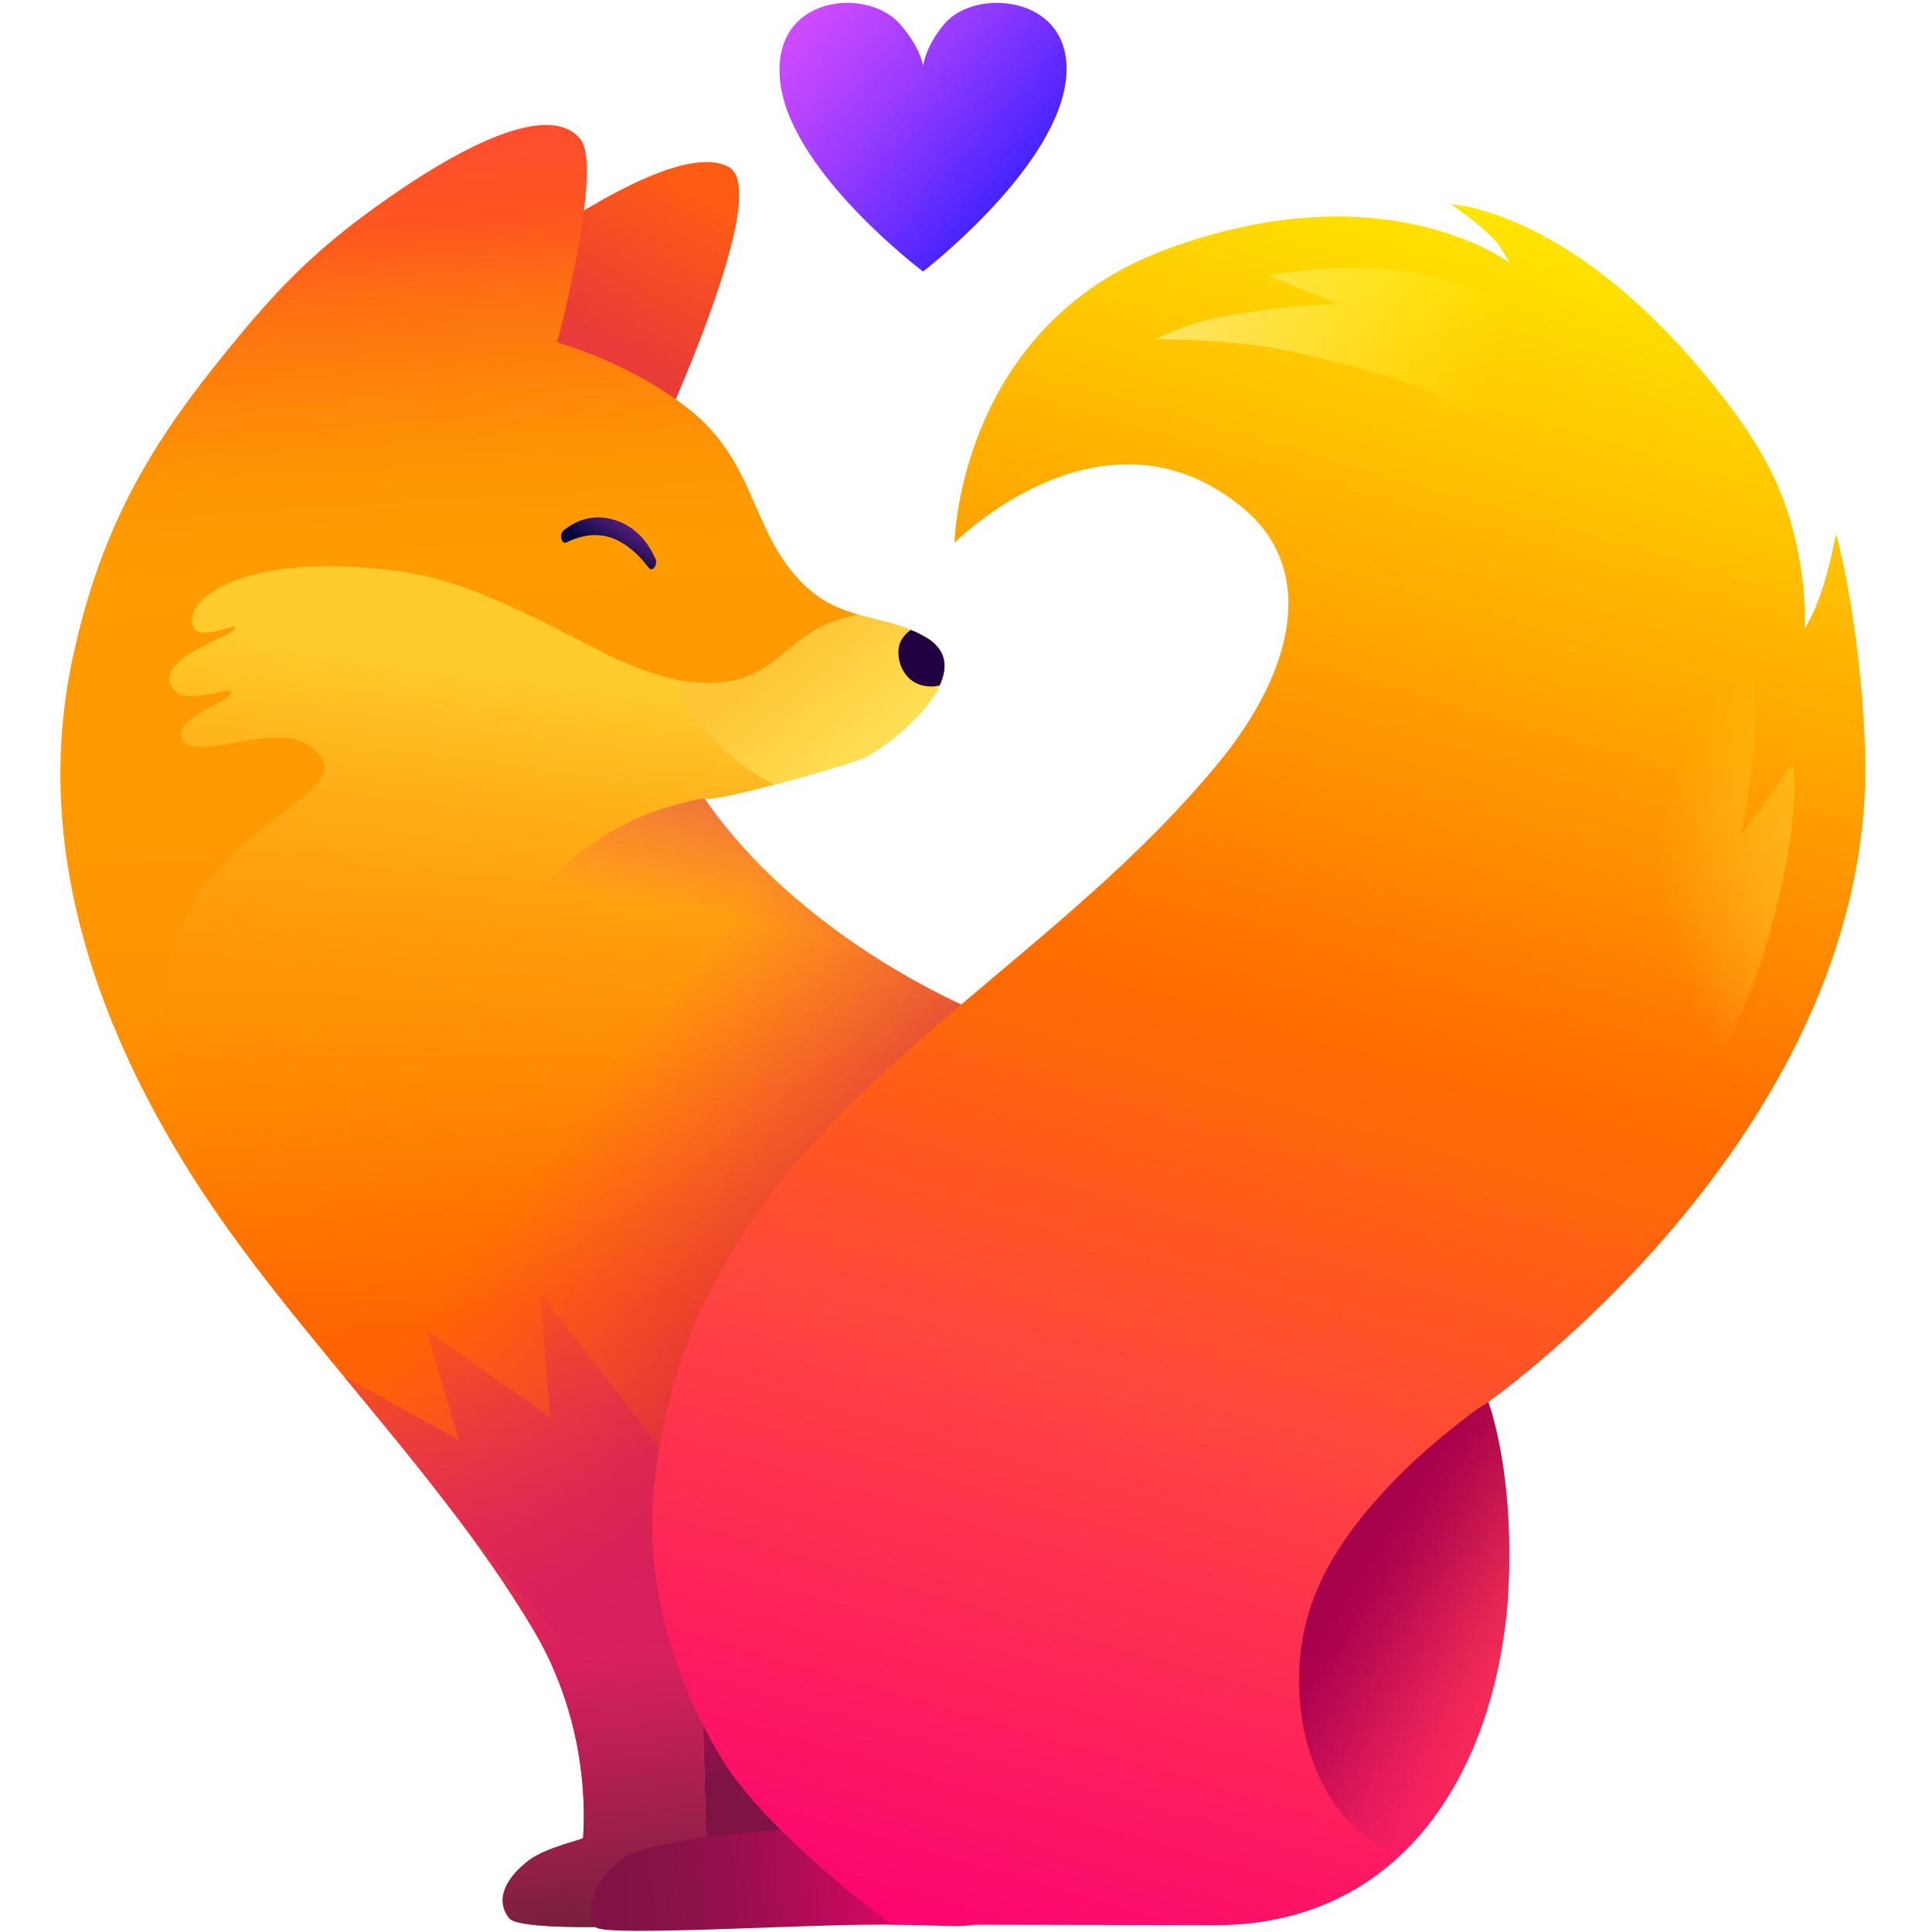
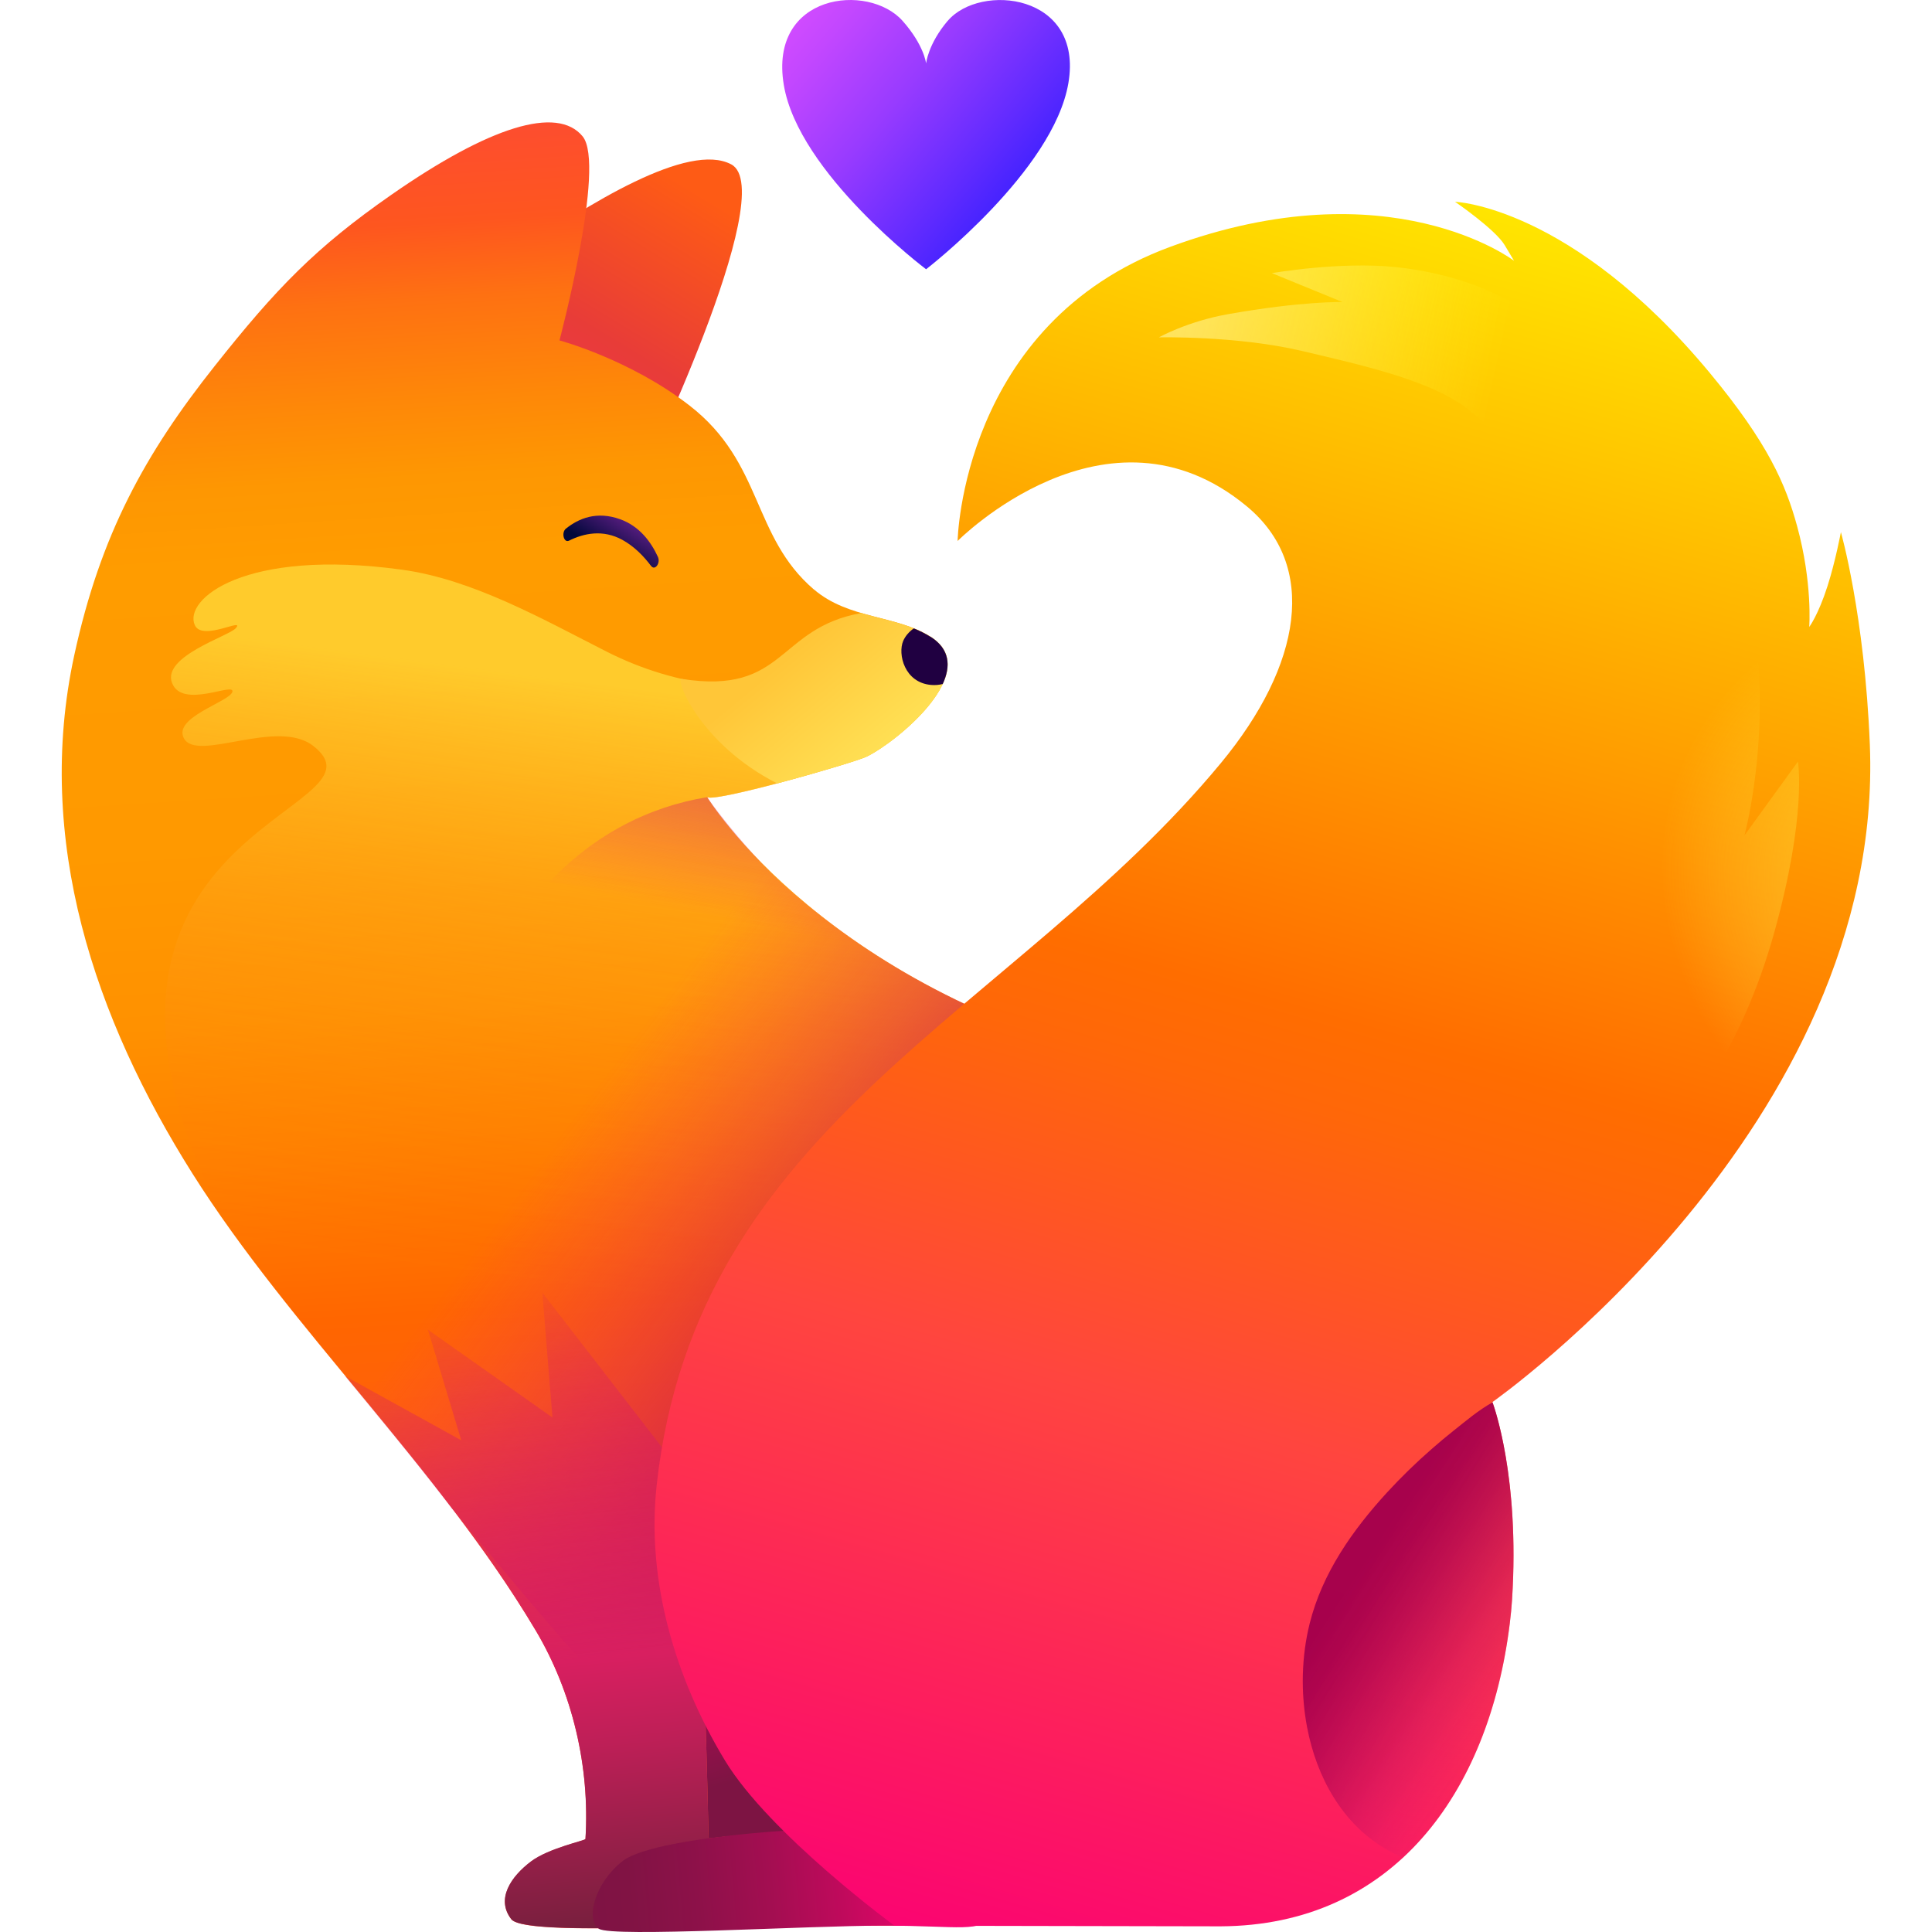
- <svg xmlns="http://www.w3.org/2000/svg" width="300" height="301" fill="none" viewBox="0 0 300 301">
-   <path fill="url(#a)" d="M137.039 248.075H91.522v48.648h45.517z" />
-   <path fill="url(#b)" d="M113.504 26c7.759 4.133-14.331 49.715-14.331 49.715L58.846 56.248s8.438-7.457 20.913-16.144C91.392 32 106.878 22.47 113.504 26" />
-   <path fill="url(#c)" d="M126.356 92.097c-9.658-8.277-7.856-19.673-19.305-28.576-9.27-7.209-20.256-10.154-20.256-10.154s7.241-27.26 3.605-31.716c-3.95-4.835-14.493-1.543-29.741 9.075-11.795 8.212-17.892 14.547-27.443 26.59-10.845 13.662-17.784 26.223-21.863 45.022-6.216 28.672 3.15 56.439 18.41 80.611s38.158 45.507 53.342 70.997c5.74 9.647 8.438 21.237 7.737 32.428-.01.248-5.698 1.403-8.471 3.496-3.13 2.363-5.482 5.849-3.054 8.978 1.716 2.202 22.111 1.22 30.432.982.809-.021-.27-32.309-.27-32.309s21.313 12.799 23.007 16.414c.593 1.262-27.604 1.262-33.442 4.834-6.044 3.702-7.889 8.169-6.216 10.436.474.658 3.108.669 13.51.669 15.626 0 48.421-.076 48.421-.076s73.716 2.212 67.252-67.942c-2.288-24.831-8.547-57.723-43.165-65.472-50.482-11.298-69.151-42.064-69.151-42.075.356 1.187 22.748-5.223 24.852-6.237 4.662-2.256 18.302-13.349 9.917-18.648-5.352-3.378-12.712-2.709-18.118-7.349z" />
-   <path fill="url(#d)" d="M184.176 167.874a57 57 0 0 0-5.32-1.479c-50.482-11.298-69.151-42.065-69.151-42.075.356 1.187 22.748-5.223 24.852-6.238 2.795-1.349 8.828-5.903 11.396-10.457l-7.888-5.687c.172.918-20.72 11.601-43.975-.205-9.777-4.964-20.784-11.223-31.813-12.723-24.518-3.345-33.95 4.63-32.18 8.622 1.155 2.59 7.9-1.284 6.378.475-1.058 1.23-11.504 4.371-9.917 8.515s9.83-.227 9.377 1.392c-.431 1.543-9.248 3.939-7.543 7.198 2.007 3.841 14.504-3.184 20.115 1.198 13.425 10.467-44.493 12.518-14.072 73.564 15.356 22.015 34.921 40.91 48.658 63.993 2.331 3.907 4.144 8.137 5.45 12.529 6.529 1.953 13.608 3.809 21.065 5.352-.076-2.6-.13-4.305-.13-4.305s4.576 2.751 9.648 6.054c29.309 4.737 62.784 3.777 90.14-14.116 2.396-1.575-13.079-52.942-25.09-91.586z" opacity=".6" />
-   <path fill="url(#e)" d="M178.856 166.395c-34.403-7.705-54.021-24.431-63.032-34.316-30.108 17.277-58.565 46.845-65.86 66.032-1.306 3.442-1.942 6.637-1.986 9.637 7.295 8.978 14.839 17.762 21.853 26.924 24.388 29.601 29.396 33.572 29.396 33.572s105.194 1.079 122.482-17.536c.787-5.611.949-11.86.302-18.82-2.288-24.831-8.547-57.723-43.166-65.471z" />
-   <path fill="url(#f)" d="M105.81 106.007c-1.133-.184 2.751 10.09 14.838 16.241 6.151-1.63 12.798-3.637 13.91-4.166 4.662-2.255 18.302-13.349 9.917-18.647-3.162-1.997-7.014-2.58-10.759-3.68-13.165 2.352-11.73 12.777-27.906 10.241z" />
-   <path fill="url(#g)" d="M100.749 300.122c3.464-1.435 9.075-6.281 9.539-12.13.044-.539.076-1.144.108-1.769-.14.021-.28.032-.421.054-.161-8.839-.485-18.756-.485-18.756l.734.443c-.648-16.652-2.18-35.623-2.18-35.623L84.13 201.413l1.576 19.425-19.36-13.662 5.18 17.201-18.097-10.003c10.532 12.733 21.205 25.349 29.665 39.55 5.741 9.647 8.439 21.237 7.738 32.428-.011.248-5.698 1.403-8.472 3.496-3.13 2.364-5.482 5.849-3.054 8.979 1.241 1.597 12.281 1.521 21.432 1.262z" />
-   <path fill="url(#h)" d="M132.486 285.165c-.151-1.144-30.464.486-35.817 4.586-4.424 3.4-5.87 9.227-3.734 10.576s32.299-.497 44.288-.497 14.924 1.22 17.126-1.715c2.201-2.936-21.874-12.961-21.874-12.961z" />
-   <path fill="url(#i)" d="M127.457 183.003c.798-.237 21.215-26.784 21.215-26.784s-18.55-9.497-29.018-20.104c-5.072-5.137-9.701-11.256-9.852-11.741-19.09 3.14-29.202 17.32-34.133 26.848-5.493 10.63.647 26.137 2.708 28.015s47.698 4.176 49.069 3.766z" opacity=".97" />
-   <path fill="url(#j)" d="M148.683 84.564s23.202-23.439 44.968-5.406c11.104 9.194 8.622 24.647-4.036 39.939-32.126 38.827-81.572 55.877-87.712 112.295-1.619 14.913 2.935 30.075 10.629 42.777 6.928 11.438 26.353 25.672 26.353 25.672l50.698.097c26.687-.129 41.687-20.557 44.956-47.05.162-1.284.281-2.525.357-3.701 1.251-19.544-3.054-30.756-3.054-30.756s61.046-42.798 58.683-102.205c-.809-20.169-4.5-33.054-4.5-33.054s-.831 4.468-2.072 8.364c-1.457 4.553-2.849 6.377-2.849 6.377s.529-6.852-1.888-15.68c-1.77-6.453-4.49-12.863-13.587-23.827-21.561-25.964-39.593-26.59-39.593-26.59s6.237 4.273 7.705 6.723l1.467 2.45s-19.251-14.763-53.428-2.18c-32.482 11.957-33.086 45.755-33.086 45.755z" />
-   <path fill="url(#k)" d="M225.82 222.866a88 88 0 0 0-3.42 2.86 88 88 0 0 0-6.896 6.712c-5.396 5.882-10.122 12.594-12.076 20.439-1.252 5.018-1.424 10.684-.399 16.101 1.478 7.77 5.45 15 12.313 18.982.906.529 1.781.939 2.622 1.273 9.216-8.536 14.752-21.485 16.576-36.356.162-1.284.28-2.525.356-3.701 1.209-18.81-2.741-29.892-3.032-30.702-2.148 1.187-4.155 2.892-6.044 4.392" opacity=".97" />
-   <path fill="url(#l)" d="M261.756 173.528s8.622-9.097 13.921-28.154c5.082-18.281 3.669-26.526 3.669-26.526l-8.321 11.482s3.195-11.622 2.202-26.33c-1.802-26.644-15.54-32.795-15.54-32.795s-12.636 8.104-16.867 50.849c-2.687 27.118 4.241 62.719 8.903 61.543 3.508-.896 2.45 2.277 12.033-10.069" opacity=".4" />
-   <path fill="url(#m)" d="M231.183 45.65s-5.762-2.805-14.449-3.69-19.176.95-19.176.95l10.964 4.489s-6.281-.151-17.785 1.888C184.371 50.42 180 52.892 180 52.892s12.011-.27 22.09 2.082c10.079 2.353 18.529 4.36 24.313 7.943s9.032 10.543 16.424 5.503 2.741-16.888-11.633-22.77z" opacity=".7" />
-   <path fill="url(#n)" d="M101.05 88.438c.583.788 1.5-.453 1.047-1.424-1.058-2.288-2.817-4.737-5.849-5.838-3.648-1.317-6.453-.151-8.45 1.457-.755.604-.323 2.277.486 1.867 2.288-1.144 5.245-1.781 8.277-.13 1.856 1.014 3.356 2.568 4.478 4.068z" />
-   <path fill="url(#o)" d="M147.151 3.683c-3.065 3.615-3.356 6.626-3.356 6.626s-.302-2.85-3.658-6.626c-5.31-5.968-20.838-4.273-18.464 9.971 2.288 13.716 22.09 28.63 22.122 28.651 0 0 19.791-15.237 22.122-28.942 2.374-13.953-13.737-15.615-18.766-9.67z" />
-   <path fill="#200041" d="M144.475 99.446a16.6 16.6 0 0 0-2.59-1.306c-.787.55-1.349 1.252-1.651 1.953-.863 2.029.173 6.486 4.349 6.842.637.054 1.241 0 1.802-.151 1.274-2.752 1.133-5.428-1.899-7.35z" />
+ <svg xmlns="http://www.w3.org/2000/svg" width="300" height="300" fill="none" viewBox="0 0 300 300">
+   <path fill="url(#a)" d="M137.056 247.321h-45.46v48.587h45.46z" />
+   <path fill="url(#b)" d="M113.55 25.525c7.749 4.128-14.313 49.654-14.313 49.654L58.96 55.735s8.429-7.447 20.888-16.123C91.466 31.518 106.932 22 113.55 25.525" />
+   <path fill="url(#c)" d="M126.386 91.54c-9.646-8.268-7.846-19.65-19.281-28.54-9.258-7.2-20.23-10.142-20.23-10.142s7.232-27.225 3.6-31.676C86.53 16.353 76 19.64 60.77 30.246 48.99 38.448 42.9 44.774 33.363 56.802c-10.832 13.645-17.762 26.19-21.836 44.965-6.208 28.637 3.147 56.368 18.387 80.51s38.11 45.45 53.275 70.907c5.734 9.636 8.428 21.211 7.727 32.388-.01.248-5.69 1.401-8.46 3.492-3.126 2.36-5.475 5.841-3.05 8.967 1.713 2.198 22.083 1.218 30.393.981.808-.022-.269-32.269-.269-32.269s21.286 12.782 22.978 16.393c.593 1.261-27.57 1.261-33.4 4.828-6.036 3.697-7.88 8.159-6.209 10.422.475.658 3.105.669 13.494.669 15.607 0 48.36-.076 48.36-.076s73.623 2.21 67.167-67.857c-2.284-24.799-8.536-57.65-43.111-65.389-50.418-11.284-69.064-42.011-69.064-42.022.356 1.185 22.72-5.217 24.821-6.23 4.656-2.252 18.28-13.332 9.905-18.624-5.346-3.373-12.696-2.705-18.096-7.34z" />
+   <path fill="url(#d)" d="M184.133 167.221a57 57 0 0 0-5.313-1.477c-50.419-11.284-69.064-42.012-69.064-42.023.355 1.186 22.719-5.216 24.821-6.229 2.791-1.347 8.816-5.896 11.381-10.444l-7.878-5.68c.172.916-20.694 11.586-43.92-.204-9.764-4.958-20.758-11.21-31.773-12.707-24.487-3.342-33.907 4.623-32.14 8.611 1.154 2.587 7.89-1.283 6.37.474-1.056 1.229-11.488 4.365-9.904 8.504s9.818-.226 9.366 1.39c-.431 1.541-9.237 3.934-7.534 7.189 2.005 3.837 14.485-3.179 20.09 1.196 13.407 10.455-44.437 12.503-14.054 73.473 15.336 21.986 34.876 40.858 48.597 63.912 2.328 3.901 4.138 8.126 5.443 12.513 6.52 1.951 13.59 3.804 21.038 5.346-.076-2.598-.13-4.301-.13-4.301s4.57 2.749 9.636 6.047c29.272 4.731 62.705 3.772 90.027-14.098 2.392-1.573-13.063-52.876-25.059-91.471z" opacity=".6" />
+   <path fill="url(#e)" d="M178.82 165.744c-34.36-7.695-53.954-24.401-62.953-34.273-30.07 17.255-58.491 46.786-65.777 65.949-1.304 3.438-1.94 6.628-1.983 9.625 7.286 8.967 14.82 17.74 21.825 26.89 24.358 29.564 29.359 33.53 29.359 33.53s105.062 1.078 122.328-17.514c.786-5.605.948-11.845.301-18.797-2.285-24.799-8.536-57.65-43.111-65.388z" />
+   <path fill="url(#f)" d="M105.865 105.432c-1.132-.184 2.748 10.077 14.82 16.22 6.143-1.627 12.782-3.632 13.892-4.16 4.656-2.253 18.279-13.332 9.905-18.624-3.158-1.994-7.006-2.576-10.746-3.675-13.148 2.35-11.715 12.761-27.871 10.228z" />
+   <path fill="url(#g)" d="M100.811 299.303c3.46-1.434 9.064-6.273 9.527-12.115.044-.539.076-1.142.108-1.767-.14.021-.28.032-.42.054-.162-8.827-.485-18.732-.485-18.732l.733.442c-.647-16.63-2.177-35.578-2.177-35.578l-23.884-30.889 1.574 19.4-19.336-13.645 5.174 17.18-18.075-9.991c10.52 12.718 21.179 25.317 29.628 39.501 5.734 9.635 8.429 21.211 7.728 32.387-.01.248-5.69 1.401-8.46 3.492-3.126 2.36-5.476 5.842-3.05 8.967 1.239 1.595 12.265 1.52 21.404 1.261z" />
+   <path fill="url(#h)" d="M132.508 284.365c-.151-1.143-30.426.485-35.772 4.58-4.419 3.395-5.863 9.215-3.729 10.562 2.134 1.348 32.258-.495 44.232-.495s14.906 1.217 17.105-1.714-21.847-12.944-21.847-12.944z" />
+   <path fill="url(#i)" d="M127.485 182.331c.797-.237 21.189-26.75 21.189-26.75s-18.527-9.485-28.982-20.079c-5.065-5.131-9.689-11.242-9.84-11.727-19.066 3.137-29.164 17.299-34.09 26.816-5.486 10.616.647 26.103 2.705 27.979 2.059 1.875 47.638 4.171 49.007 3.761z" opacity=".97" />
+   <path fill="url(#j)" d="M148.685 84.016s23.172-23.41 44.911-5.4c11.09 9.183 8.612 24.617-4.031 39.889-32.085 38.779-81.469 55.807-87.602 112.154-1.616 14.895 2.932 30.037 10.616 42.723 6.92 11.424 26.32 25.64 26.32 25.64l50.634.097c26.653-.129 41.634-20.531 44.9-46.991.162-1.282.28-2.522.356-3.697 1.25-19.518-3.05-30.716-3.05-30.716s60.97-42.745 58.609-102.077c-.808-20.144-4.494-33.012-4.494-33.012s-.83 4.462-2.069 8.353c-1.455 4.548-2.846 6.37-2.846 6.37s.528-6.845-1.886-15.66c-1.767-6.446-4.483-12.848-13.569-23.798-21.534-25.932-39.544-26.557-39.544-26.557s6.23 4.268 7.696 6.715l1.465 2.446s-19.227-14.744-53.36-2.177c-32.442 11.942-33.045 45.698-33.045 45.698z" />
+   <path fill="url(#k)" d="M225.725 222.144a88 88 0 0 0-3.417 2.856 88 88 0 0 0-6.887 6.704c-5.389 5.874-10.109 12.578-12.06 20.413-1.25 5.012-1.423 10.67-.399 16.081 1.477 7.76 5.443 14.981 12.298 18.958.905.528 1.778.938 2.619 1.272 9.204-8.525 14.733-21.459 16.554-36.311.162-1.282.281-2.522.356-3.696 1.207-18.786-2.738-29.855-3.029-30.663-2.144 1.185-4.149 2.888-6.035 4.386" opacity=".97" />
+   <path fill="url(#l)" d="M261.615 172.868s8.612-9.085 13.904-28.119c5.076-18.258 3.664-26.492 3.664-26.492l-8.31 11.468s3.191-11.608 2.199-26.298c-1.8-26.61-15.52-32.754-15.52-32.754s-12.621 8.094-16.846 50.785c-2.683 27.085 4.236 62.641 8.892 61.466 3.503-.895 2.447 2.274 12.017-10.056" opacity=".4" />
+   <path fill="url(#m)" d="M231.081 45.152s-5.755-2.803-14.431-3.687-19.152.949-19.152.949l10.95 4.483s-6.273-.15-17.762 1.887c-6.359 1.131-10.724 3.6-10.724 3.6s11.996-.27 22.063 2.08 18.505 4.354 24.282 7.932 9.021 10.53 16.404 5.497c7.382-5.034 2.737-16.868-11.619-22.742z" opacity=".7" />
+   <path fill="url(#n)" d="M101.112 87.885c.582.787 1.498-.452 1.045-1.422-1.056-2.285-2.813-4.732-5.841-5.831-3.643-1.315-6.446-.15-8.44 1.455-.754.603-.323 2.274.486 1.864 2.284-1.142 5.238-1.778 8.266-.129 1.854 1.013 3.352 2.565 4.473 4.063z" />
+   <path fill="url(#o)" d="M147.155 3.237c-3.061 3.61-3.352 6.617-3.352 6.617s-.302-2.845-3.654-6.617c-5.302-5.96-20.812-4.268-18.44 9.958 2.284 13.699 22.062 28.594 22.094 28.615 0 0 19.767-15.218 22.095-28.906 2.371-13.935-13.721-15.595-18.743-9.657z" />
+   <path fill="#200041" d="M144.482 98.879a16.6 16.6 0 0 0-2.586-1.304c-.787.55-1.348 1.25-1.649 1.95-.863 2.027.172 6.478 4.343 6.834.636.053 1.24 0 1.8-.151 1.272-2.749 1.132-5.422-1.897-7.34z" />
  <defs>
-     <linearGradient id="a" x1="104.266" x2="122.342" y1="233.237" y2="303.964" gradientUnits="userSpaceOnUse">
+     <linearGradient id="a" x1="104.324" x2="122.377" y1="232.502" y2="303.139" gradientUnits="userSpaceOnUse">
      <stop stop-color="#f80371" />
      <stop offset=".14" stop-color="#e20568" />
      <stop offset=".41" stop-color="#aa0d54" />
      <stop offset=".62" stop-color="#7d1443" />
    </linearGradient>
-     <linearGradient id="b" x1="103.036" x2="66.508" y1="26.302" y2="86.626" gradientUnits="userSpaceOnUse">
+     <linearGradient id="b" x1="103.096" x2="66.613" y1="25.827" y2="86.075" gradientUnits="userSpaceOnUse">
      <stop offset=".01" stop-color="#fe5b15" />
      <stop offset=".39" stop-color="#e83c38" />
      <stop offset="1" stop-color="#fb2872" />
    </linearGradient>
-     <linearGradient id="c" x1="103.338" x2="128.644" y1="-14.63" y2="378.122" gradientUnits="userSpaceOnUse">
+     <linearGradient id="c" x1="103.397" x2="128.671" y1="-15.053" y2="377.204" gradientUnits="userSpaceOnUse">
      <stop stop-color="#fc3953" />
      <stop offset=".12" stop-color="#fe561f" />
      <stop offset=".15" stop-color="#fe7112" />
      <stop offset=".19" stop-color="#fe8808" />
      <stop offset=".22" stop-color="#fe9702" />
      <stop offset=".25" stop-color="#ff9c00" />
      <stop offset=".36" stop-color="#f90" />
      <stop offset=".43" stop-color="#ff9100" />
      <stop offset=".48" stop-color="#ff8200" />
      <stop offset=".53" stop-color="#ff6e00" />
      <stop offset=".55" stop-color="#f60" />
      <stop offset="1" stop-color="#fb2872" />
    </linearGradient>
-     <linearGradient id="d" x1="129.464" x2="111.475" y1="94.956" y2="231.327" gradientUnits="userSpaceOnUse">
+     <linearGradient id="d" x1="129.49" x2="111.523" y1="94.395" y2="230.594" gradientUnits="userSpaceOnUse">
      <stop offset=".12" stop-color="#ffeb49" />
      <stop offset=".36" stop-color="#ffb52b" stop-opacity=".6" />
      <stop offset=".58" stop-color="#ff8a14" stop-opacity=".28" />
      <stop offset=".73" stop-color="#ff7005" stop-opacity=".08" />
      <stop offset=".8" stop-color="#f60" stop-opacity="0" />
    </linearGradient>
-     <linearGradient id="e" x1="76.532" x2="163.899" y1="167.043" y2="233.14" gradientUnits="userSpaceOnUse">
+     <linearGradient id="e" x1="76.625" x2="163.882" y1="166.391" y2="232.405" gradientUnits="userSpaceOnUse">
      <stop offset=".13" stop-color="#fb2872" stop-opacity="0" />
      <stop offset=".33" stop-color="#e11c66" stop-opacity=".3" />
      <stop offset=".68" stop-color="#b60753" stop-opacity=".8" />
      <stop offset=".84" stop-color="#a5004c" />
    </linearGradient>
-     <linearGradient id="f" x1="118.198" x2="140.579" y1="95.528" y2="122.528" gradientUnits="userSpaceOnUse">
+     <linearGradient id="f" x1="118.238" x2="140.591" y1="94.966" y2="121.932" gradientUnits="userSpaceOnUse">
      <stop offset=".23" stop-color="#ffc638" />
      <stop offset="1" stop-color="#ffe85d" />
    </linearGradient>
-     <linearGradient id="g" x1="77.677" x2="91.468" y1="191.399" y2="335.604" gradientUnits="userSpaceOnUse">
+     <linearGradient id="g" x1="77.768" x2="91.542" y1="190.716" y2="334.74" gradientUnits="userSpaceOnUse">
      <stop offset=".01" stop-color="#d81f60" stop-opacity="0" />
      <stop offset=".47" stop-color="#d81f60" />
      <stop offset=".56" stop-color="#be1f57" />
      <stop offset=".74" stop-color="#7e1f40" />
      <stop offset="1" stop-color="#1c1f1e" />
    </linearGradient>
-     <linearGradient id="h" x1="146.59" x2="87.658" y1="291.554" y2="296.971" gradientUnits="userSpaceOnUse">
+     <linearGradient id="h" x1="146.594" x2="87.737" y1="290.745" y2="296.155" gradientUnits="userSpaceOnUse">
      <stop stop-color="#f80371" />
      <stop offset=".08" stop-color="#e6056a" />
      <stop offset=".27" stop-color="#c00a5c" />
      <stop offset=".46" stop-color="#a30e51" />
      <stop offset=".65" stop-color="#8d1149" />
      <stop offset=".83" stop-color="#811344" />
      <stop offset="1" stop-color="#7d1443" />
    </linearGradient>
-     <linearGradient id="i" x1="112.01" x2="122.721" y1="152.707" y2="98.776" gradientUnits="userSpaceOnUse">
+     <linearGradient id="i" x1="112.058" x2="122.755" y1="152.073" y2="98.21" gradientUnits="userSpaceOnUse">
      <stop offset=".17" stop-color="#fb2872" stop-opacity="0" />
      <stop offset=".4" stop-color="#e11c66" stop-opacity=".3" />
      <stop offset=".81" stop-color="#b60753" stop-opacity=".8" />
      <stop offset="1" stop-color="#a5004c" />
    </linearGradient>
-     <linearGradient id="j" x1="238.155" x2="158.946" y1="34.881" y2="307.503" gradientUnits="userSpaceOnUse">
+     <linearGradient id="j" x1="238.044" x2="158.935" y1="34.395" y2="306.674" gradientUnits="userSpaceOnUse">
      <stop stop-color="#ffe500" />
      <stop offset=".45" stop-color="#ff6d00" />
      <stop offset=".5" stop-color="#ff6709" />
      <stop offset=".59" stop-color="#ff5622" />
      <stop offset=".68" stop-color="#ff453f" />
      <stop offset="1" stop-color="#fb0372" />
    </linearGradient>
-     <linearGradient id="k" x1="252.766" x2="208.133" y1="272.269" y2="243.143" gradientUnits="userSpaceOnUse">
+     <linearGradient id="k" x1="252.637" x2="208.06" y1="271.485" y2="242.396" gradientUnits="userSpaceOnUse">
      <stop offset=".26" stop-color="#fb2872" stop-opacity="0" />
      <stop offset=".27" stop-color="#f92771" stop-opacity=".02" />
      <stop offset=".44" stop-color="#db1964" stop-opacity=".37" />
      <stop offset=".6" stop-color="#c30e59" stop-opacity=".64" />
      <stop offset=".74" stop-color="#b30652" stop-opacity=".84" />
      <stop offset=".86" stop-color="#a8014d" stop-opacity=".96" />
      <stop offset=".94" stop-color="#a5004c" />
    </linearGradient>
-     <linearGradient id="m" x1="180.859" x2="232.896" y1="45.683" y2="57.296" gradientUnits="userSpaceOnUse">
+     <linearGradient id="m" x1="180.821" x2="232.792" y1="45.184" y2="56.782" gradientUnits="userSpaceOnUse">
      <stop offset=".03" stop-color="#fff088" />
      <stop offset=".12" stop-color="#fff084" stop-opacity=".96" />
      <stop offset=".26" stop-color="#fff279" stop-opacity=".84" />
      <stop offset=".46" stop-color="#fff567" stop-opacity=".66" />
      <stop offset=".69" stop-color="#fff94f" stop-opacity=".4" />
      <stop offset=".95" stop-color="#fffd31" stop-opacity=".07" />
      <stop offset="1" stop-color="#ffff2b" stop-opacity="0" />
    </linearGradient>
-     <linearGradient id="n" x1="95.776" x2="87.406" y1="71.242" y2="84.647" gradientUnits="userSpaceOnUse">
+     <linearGradient id="n" x1="95.845" x2="87.485" y1="70.71" y2="84.099" gradientUnits="userSpaceOnUse">
      <stop offset=".16" stop-color="#a030b9" />
      <stop offset=".88" stop-color="#00073a" />
    </linearGradient>
-     <linearGradient id="o" x1="117.281" x2="165.151" y1="-7.529" y2="32.625" gradientUnits="userSpaceOnUse">
+     <linearGradient id="o" x1="117.322" x2="165.132" y1="-7.962" y2="32.143" gradientUnits="userSpaceOnUse">
      <stop stop-color="#e752ff" />
      <stop offset=".11" stop-color="#dd4fff" />
      <stop offset=".28" stop-color="#c347ff" />
      <stop offset=".51" stop-color="#983bff" />
      <stop offset=".77" stop-color="#5e2aff" />
      <stop offset="1" stop-color="#271aff" />
    </linearGradient>
-     <radialGradient id="l" cx="0" cy="0" r="1" gradientTransform="rotate(199.41 169.54 43.367)scale(58.0468 48.7593)" gradientUnits="userSpaceOnUse">
+     <radialGradient id="l" cx="0" cy="0" r="1" gradientTransform="rotate(199.41 169.384 43.075)scale(57.9737 48.6979)" gradientUnits="userSpaceOnUse">
      <stop offset=".51" stop-color="#ffeb49" />
      <stop offset=".55" stop-color="#ffeb49" stop-opacity=".96" />
      <stop offset=".63" stop-color="#ffeb49" stop-opacity=".84" />
      <stop offset=".72" stop-color="#ffeb49" stop-opacity=".66" />
      <stop offset=".84" stop-color="#ffeb49" stop-opacity=".4" />
      <stop offset=".97" stop-color="#ffeb49" stop-opacity=".07" />
      <stop offset="1" stop-color="#ffeb49" stop-opacity="0" />
    </radialGradient>
  </defs>
</svg>
